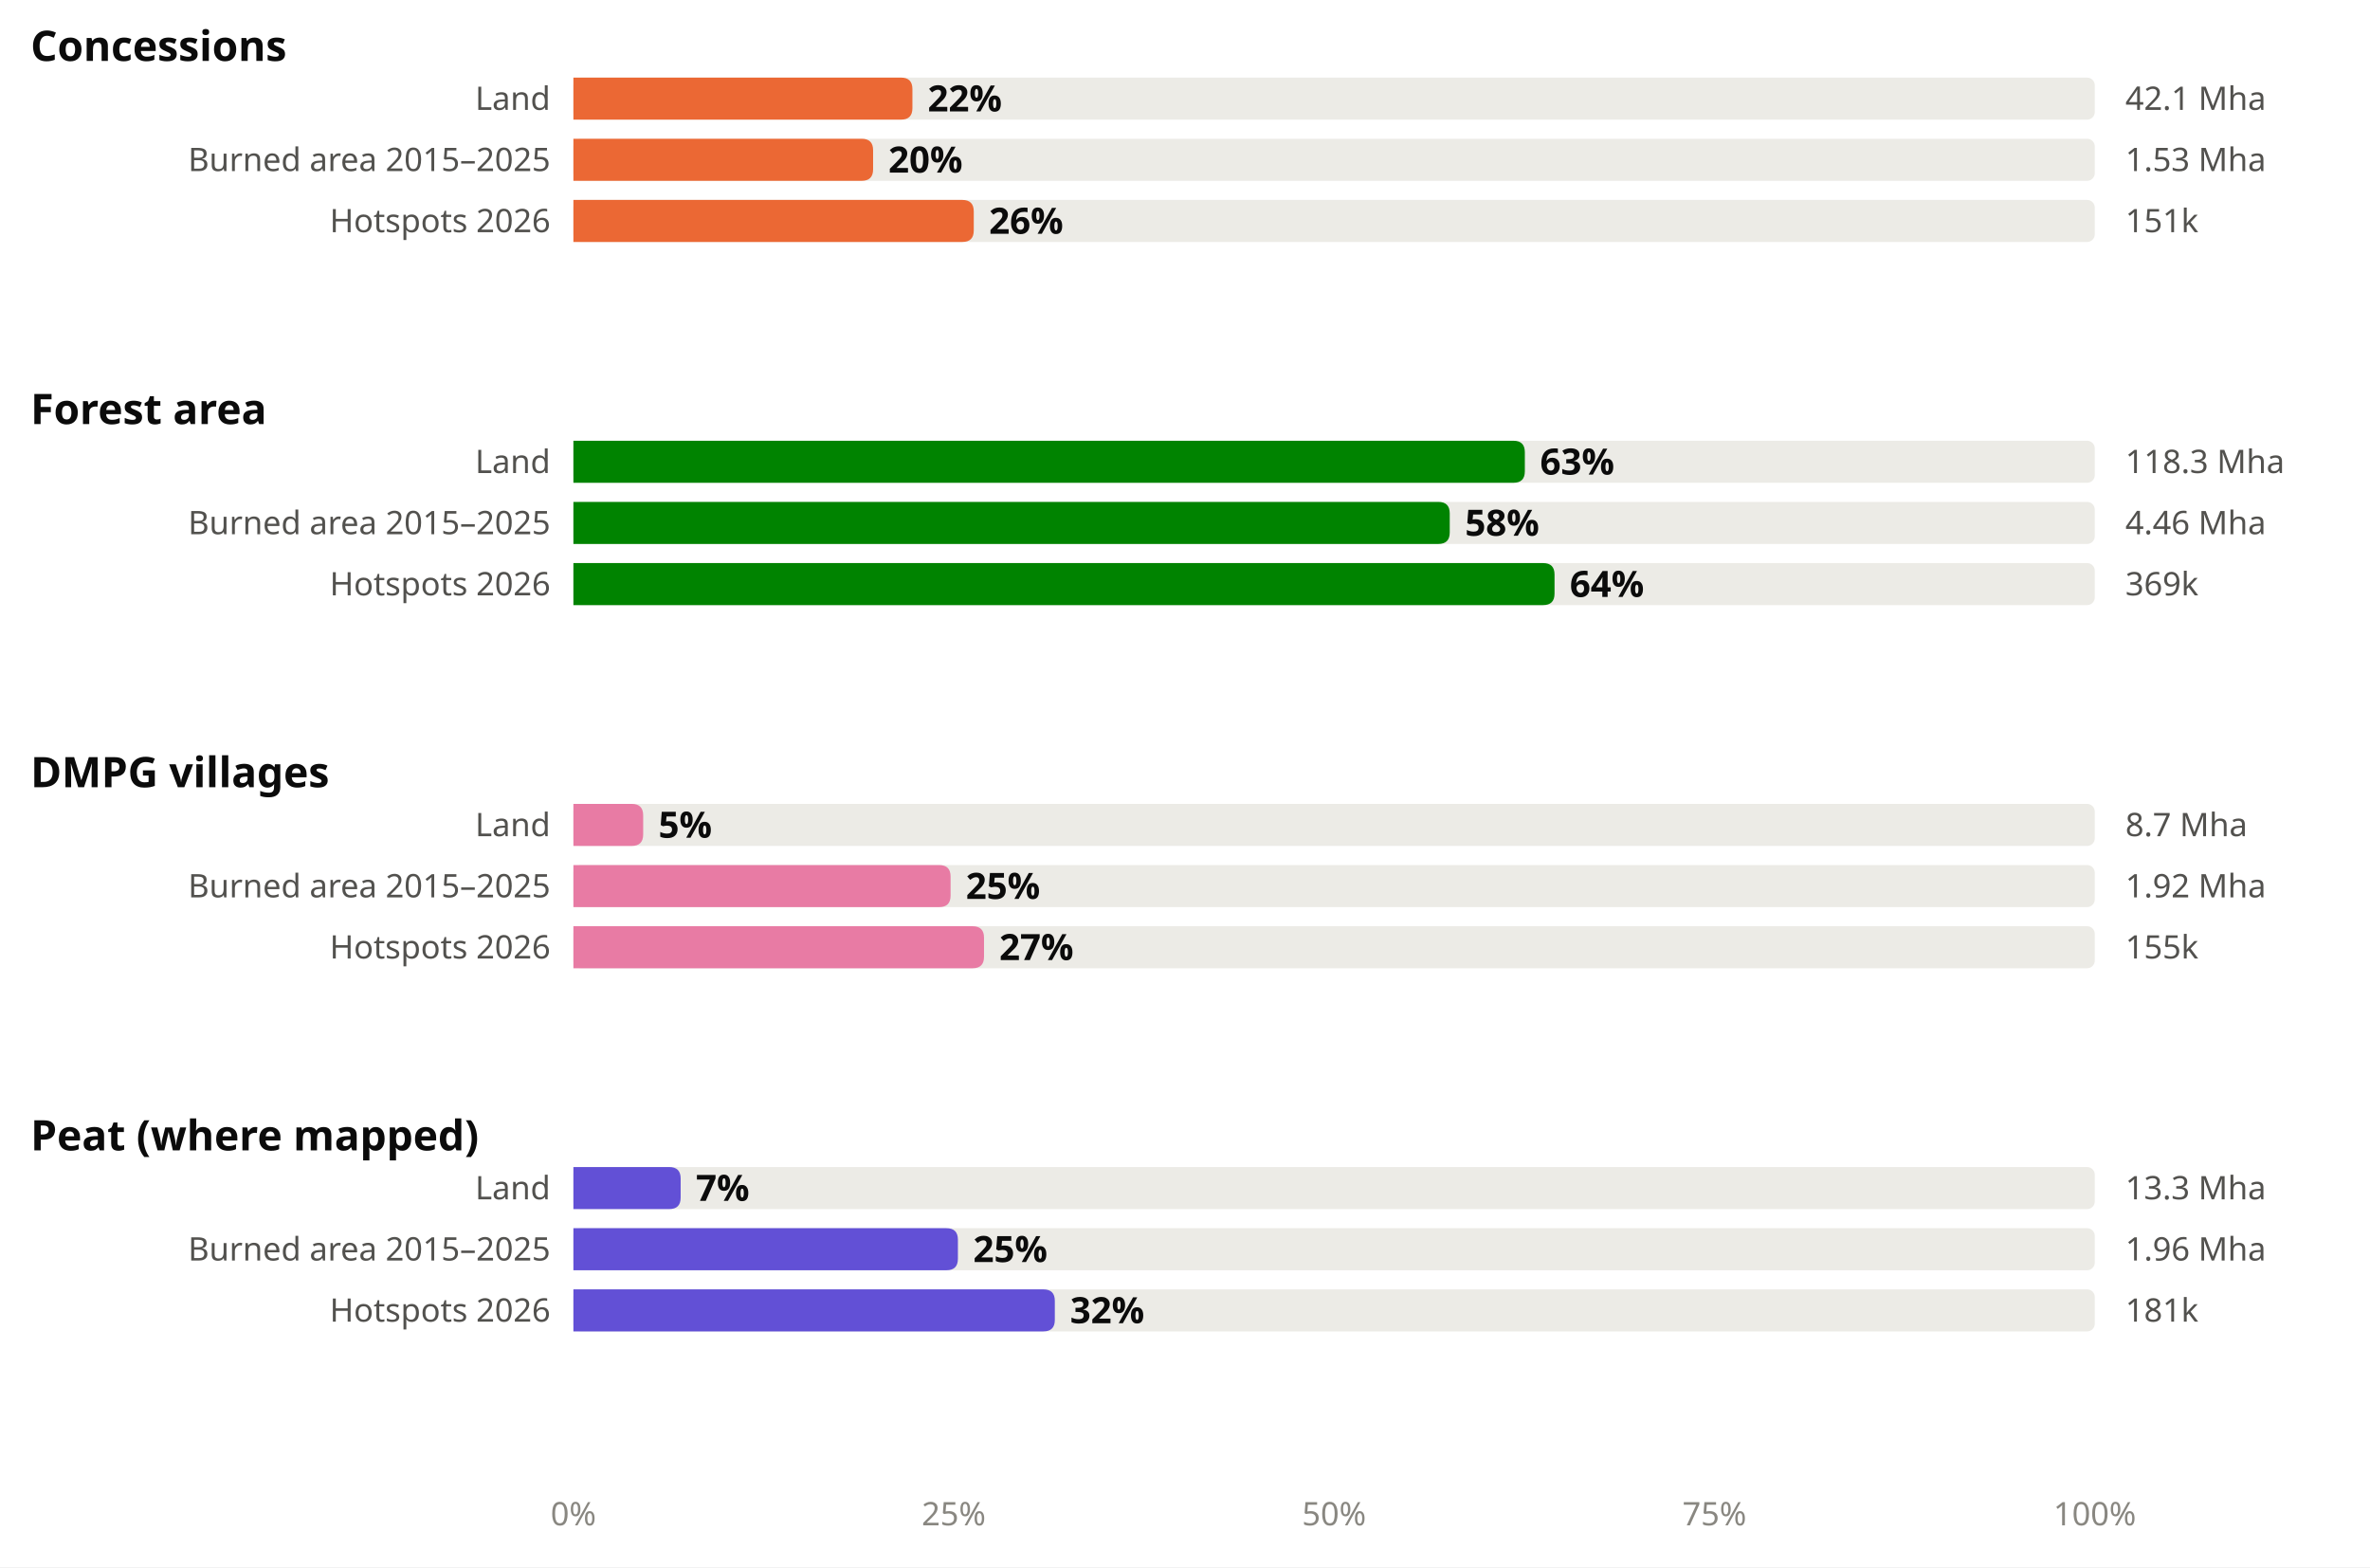
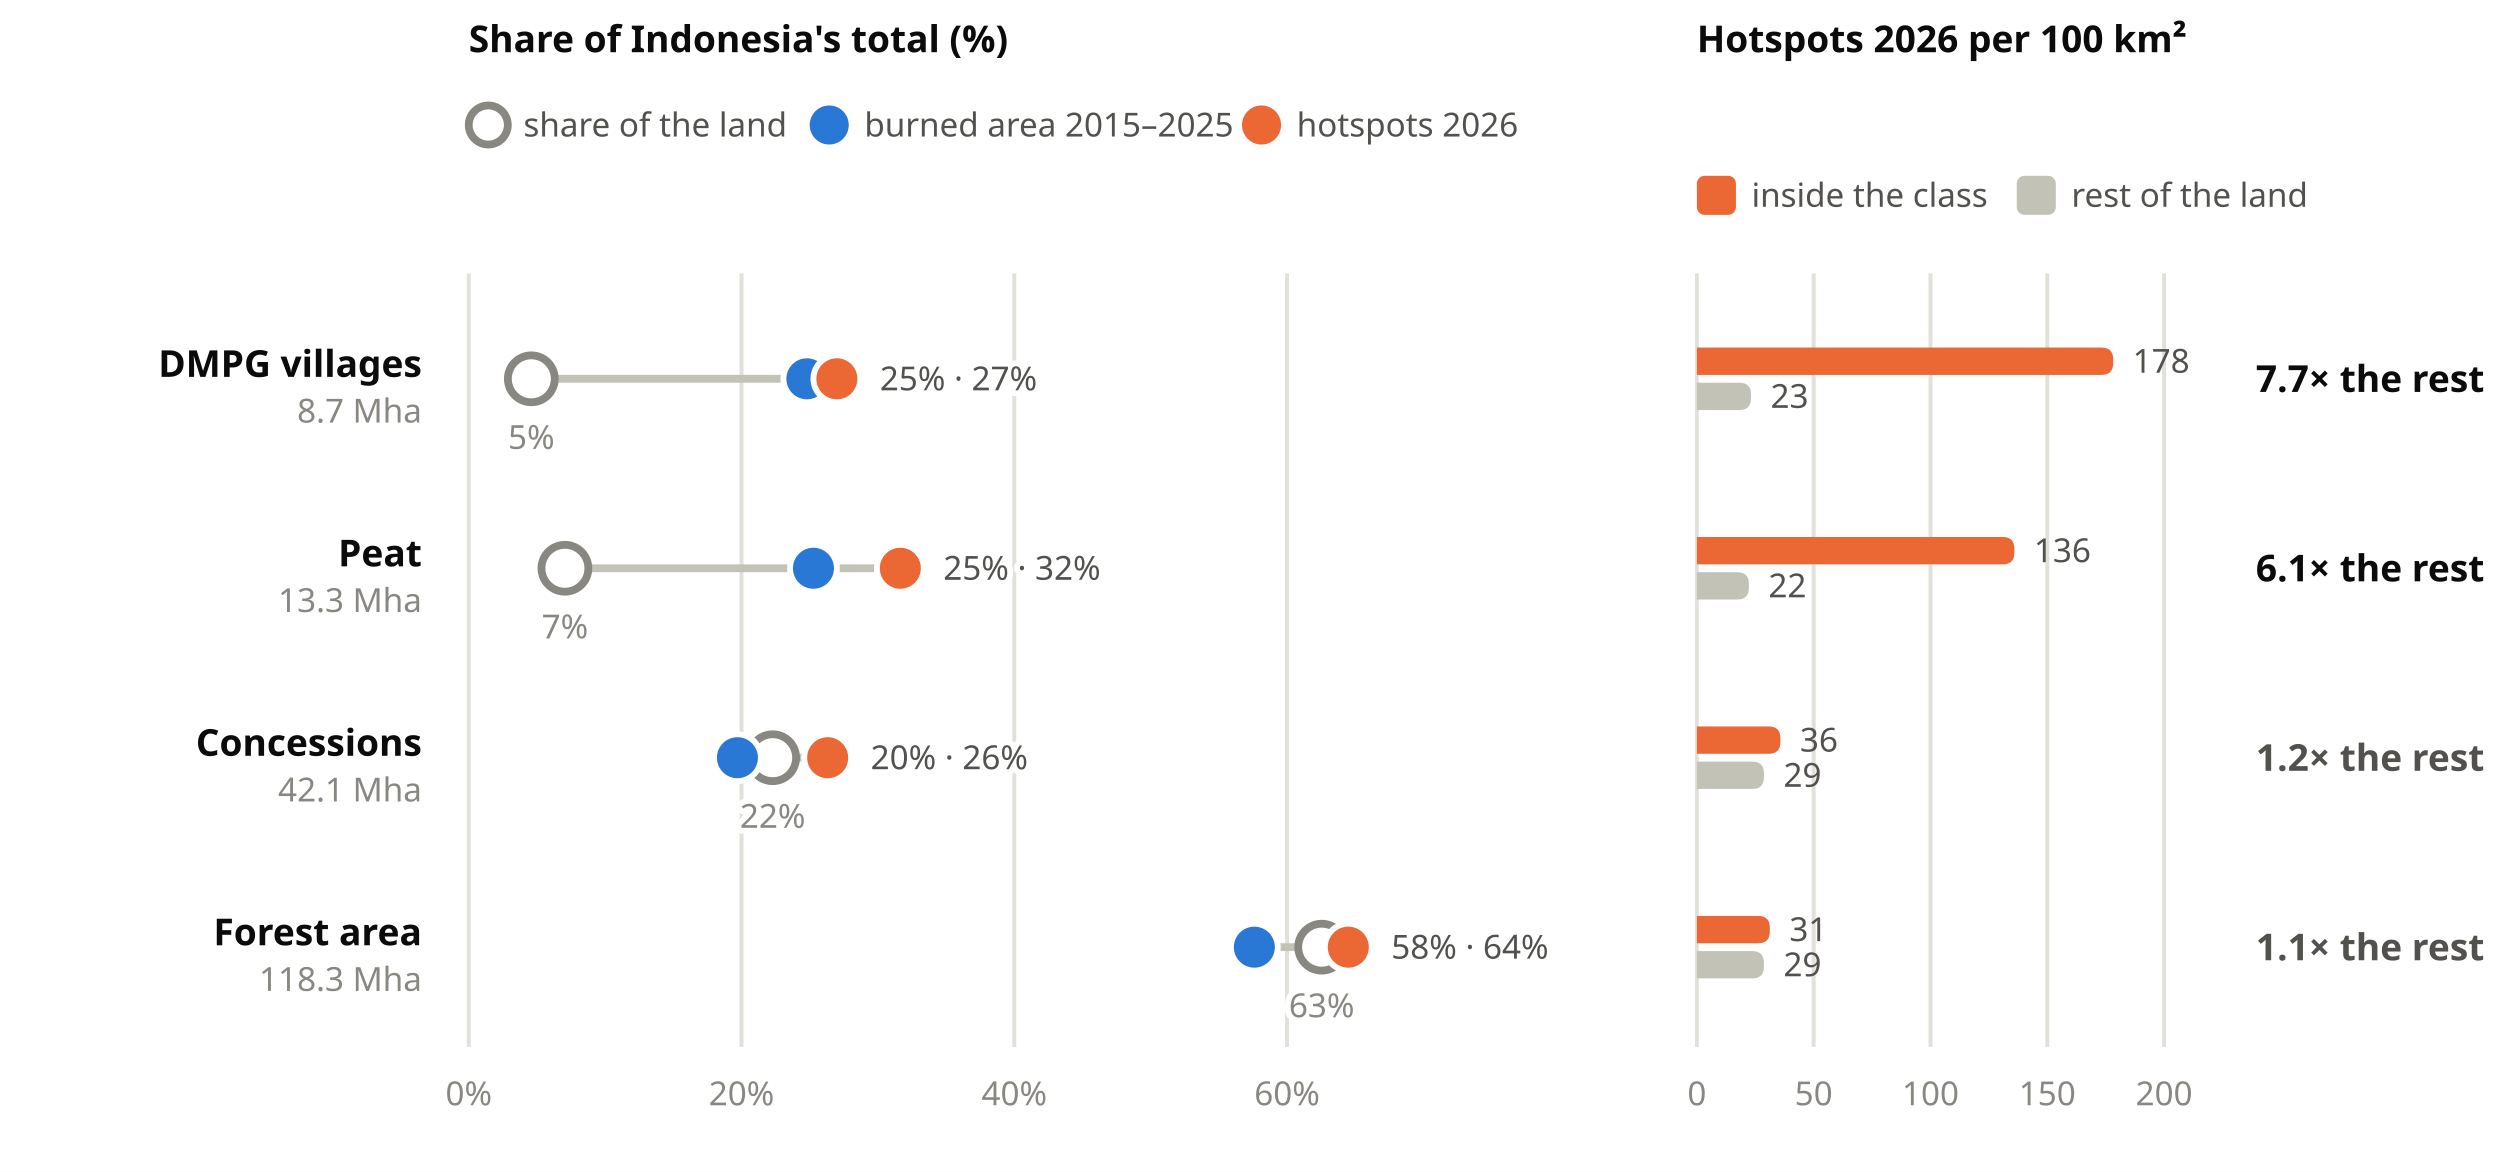
- <svg xmlns="http://www.w3.org/2000/svg" data-name="shares" width="620" height="410" viewBox="0 0 620 410" style="font-family: &quot;Source Sans 3&quot;, sans-serif;">
-   <rect width="620" height="410" fill="#fff" />
-   <text x="8" y="12.05" font-size="11" fill="#0b0b0b" text-anchor="start" dominant-baseline="middle" font-weight="600">Concessions</text>
-   <rect x="150" y="20.3" width="398" height="11" fill="#ecebe6" rx="2" />
-   <path fill="#eb6834" d="M150,20.3H235.692Q238.692,20.3 238.692,23.3V28.3Q238.692,31.3 235.692,31.3H150Z" />
-   <text x="144" y="25.8" font-size="8.5" fill="#52514e" text-anchor="end" dominant-baseline="middle" font-weight="400">Land</text>
-   <text x="242.692" y="25.8" font-size="9.5" fill="#0b0b0b" text-anchor="start" dominant-baseline="middle" font-weight="600">22%</text>
-   <text x="556" y="25.8" font-size="8.5" fill="#52514e" text-anchor="start" dominant-baseline="middle" font-weight="400">42.1 Mha</text>
-   <rect x="150" y="36.3" width="398" height="11" fill="#ecebe6" rx="2" />
-   <path fill="#eb6834" d="M150,36.3H225.407Q228.407,36.3 228.407,39.3V44.3Q228.407,47.3 225.407,47.3H150Z" />
-   <text x="144" y="41.8" font-size="8.5" fill="#52514e" text-anchor="end" dominant-baseline="middle" font-weight="400">Burned area 2015–2025</text>
-   <text x="232.407" y="41.8" font-size="9.5" fill="#0b0b0b" text-anchor="start" dominant-baseline="middle" font-weight="600">20%</text>
-   <text x="556" y="41.8" font-size="8.5" fill="#52514e" text-anchor="start" dominant-baseline="middle" font-weight="400">1.53 Mha</text>
-   <rect x="150" y="52.3" width="398" height="11" fill="#ecebe6" rx="2" />
-   <path fill="#eb6834" d="M150,52.3H251.74Q254.74,52.3 254.74,55.3V60.3Q254.74,63.3 251.74,63.3H150Z" />
-   <text x="144" y="57.8" font-size="8.5" fill="#52514e" text-anchor="end" dominant-baseline="middle" font-weight="400">Hotspots 2026</text>
-   <text x="258.74" y="57.8" font-size="9.5" fill="#0b0b0b" text-anchor="start" dominant-baseline="middle" font-weight="600">26%</text>
-   <text x="556" y="57.8" font-size="8.5" fill="#52514e" text-anchor="start" dominant-baseline="middle" font-weight="400">151k</text>
-   <text x="8" y="107.05" font-size="11" fill="#0b0b0b" text-anchor="start" dominant-baseline="middle" font-weight="600">Forest area</text>
-   <rect x="150" y="115.3" width="398" height="11" fill="#ecebe6" rx="2" />
-   <path fill="#008300" d="M150,115.3H395.903Q398.903,115.3 398.903,118.3V123.3Q398.903,126.3 395.903,126.3H150Z" />
-   <text x="144" y="120.8" font-size="8.5" fill="#52514e" text-anchor="end" dominant-baseline="middle" font-weight="400">Land</text>
-   <text x="402.903" y="120.8" font-size="9.5" fill="#0b0b0b" text-anchor="start" dominant-baseline="middle" font-weight="600">63%</text>
-   <text x="556" y="120.8" font-size="8.5" fill="#52514e" text-anchor="start" dominant-baseline="middle" font-weight="400">118.3 Mha</text>
-   <rect x="150" y="131.3" width="398" height="11" fill="#ecebe6" rx="2" />
-   <path fill="#008300" d="M150,131.3H376.257Q379.257,131.3 379.257,134.3V139.3Q379.257,142.3 376.257,142.3H150Z" />
-   <text x="144" y="136.8" font-size="8.5" fill="#52514e" text-anchor="end" dominant-baseline="middle" font-weight="400">Burned area 2015–2025</text>
-   <text x="383.257" y="136.8" font-size="9.5" fill="#0b0b0b" text-anchor="start" dominant-baseline="middle" font-weight="600">58%</text>
-   <text x="556" y="136.8" font-size="8.5" fill="#52514e" text-anchor="start" dominant-baseline="middle" font-weight="400">4.46 Mha</text>
-   <rect x="150" y="147.3" width="398" height="11" fill="#ecebe6" rx="2" />
-   <path fill="#008300" d="M150,147.3H403.672Q406.672,147.3 406.672,150.3V155.3Q406.672,158.3 403.672,158.3H150Z" />
-   <text x="144" y="152.8" font-size="8.5" fill="#52514e" text-anchor="end" dominant-baseline="middle" font-weight="400">Hotspots 2026</text>
-   <text x="410.672" y="152.8" font-size="9.5" fill="#0b0b0b" text-anchor="start" dominant-baseline="middle" font-weight="600">64%</text>
-   <text x="556" y="152.8" font-size="8.5" fill="#52514e" text-anchor="start" dominant-baseline="middle" font-weight="400">369k</text>
-   <text x="8" y="202.05" font-size="11" fill="#0b0b0b" text-anchor="start" dominant-baseline="middle" font-weight="600">DMPG villages</text>
-   <rect x="150" y="210.3" width="398" height="11" fill="#ecebe6" rx="2" />
-   <path fill="#e87ba4" d="M150,210.3H165.257Q168.257,210.3 168.257,213.3V218.3Q168.257,221.3 165.257,221.3H150Z" />
-   <text x="144" y="215.8" font-size="8.5" fill="#52514e" text-anchor="end" dominant-baseline="middle" font-weight="400">Land</text>
-   <text x="172.257" y="215.8" font-size="9.5" fill="#0b0b0b" text-anchor="start" dominant-baseline="middle" font-weight="600">5%</text>
-   <text x="556" y="215.8" font-size="8.5" fill="#52514e" text-anchor="start" dominant-baseline="middle" font-weight="400">8.7 Mha</text>
-   <rect x="150" y="226.3" width="398" height="11" fill="#ecebe6" rx="2" />
-   <path fill="#e87ba4" d="M150,226.3H245.676Q248.676,226.3 248.676,229.3V234.3Q248.676,237.3 245.676,237.3H150Z" />
-   <text x="144" y="231.8" font-size="8.5" fill="#52514e" text-anchor="end" dominant-baseline="middle" font-weight="400">Burned area 2015–2025</text>
-   <text x="252.676" y="231.8" font-size="9.5" fill="#0b0b0b" text-anchor="start" dominant-baseline="middle" font-weight="600">25%</text>
-   <text x="556" y="231.8" font-size="8.5" fill="#52514e" text-anchor="start" dominant-baseline="middle" font-weight="400">1.92 Mha</text>
-   <rect x="150" y="242.3" width="398" height="11" fill="#ecebe6" rx="2" />
-   <path fill="#e87ba4" d="M150,242.3H254.422Q257.422,242.3 257.422,245.3V250.3Q257.422,253.3 254.422,253.3H150Z" />
-   <text x="144" y="247.8" font-size="8.5" fill="#52514e" text-anchor="end" dominant-baseline="middle" font-weight="400">Hotspots 2026</text>
-   <text x="261.422" y="247.8" font-size="9.5" fill="#0b0b0b" text-anchor="start" dominant-baseline="middle" font-weight="600">27%</text>
-   <text x="556" y="247.8" font-size="8.5" fill="#52514e" text-anchor="start" dominant-baseline="middle" font-weight="400">155k</text>
-   <text x="8" y="297.05" font-size="11" fill="#0b0b0b" text-anchor="start" dominant-baseline="middle" font-weight="600">Peat (where mapped)</text>
-   <rect x="150" y="305.3" width="398" height="11" fill="#ecebe6" rx="2" />
-   <path fill="#6250d6" d="M150,305.3H175.063Q178.063,305.3 178.063,308.3V313.3Q178.063,316.3 175.063,316.3H150Z" />
-   <text x="144" y="310.8" font-size="8.5" fill="#52514e" text-anchor="end" dominant-baseline="middle" font-weight="400">Land</text>
-   <text x="182.063" y="310.8" font-size="9.5" fill="#0b0b0b" text-anchor="start" dominant-baseline="middle" font-weight="600">7%</text>
-   <text x="556" y="310.8" font-size="8.5" fill="#52514e" text-anchor="start" dominant-baseline="middle" font-weight="400">13.3 Mha</text>
-   <rect x="150" y="321.3" width="398" height="11" fill="#ecebe6" rx="2" />
-   <path fill="#6250d6" d="M150,321.3H247.592Q250.592,321.3 250.592,324.3V329.3Q250.592,332.3 247.592,332.3H150Z" />
-   <text x="144" y="326.8" font-size="8.5" fill="#52514e" text-anchor="end" dominant-baseline="middle" font-weight="400">Burned area 2015–2025</text>
-   <text x="254.592" y="326.8" font-size="9.5" fill="#0b0b0b" text-anchor="start" dominant-baseline="middle" font-weight="600">25%</text>
-   <text x="556" y="326.8" font-size="8.5" fill="#52514e" text-anchor="start" dominant-baseline="middle" font-weight="400">1.96 Mha</text>
-   <rect x="150" y="337.3" width="398" height="11" fill="#ecebe6" rx="2" />
-   <path fill="#6250d6" d="M150,337.3H272.946Q275.946,337.3 275.946,340.3V345.3Q275.946,348.3 272.946,348.3H150Z" />
-   <text x="144" y="342.8" font-size="8.5" fill="#52514e" text-anchor="end" dominant-baseline="middle" font-weight="400">Hotspots 2026</text>
-   <text x="279.946" y="342.8" font-size="9.5" fill="#0b0b0b" text-anchor="start" dominant-baseline="middle" font-weight="600">32%</text>
-   <text x="556" y="342.8" font-size="8.5" fill="#52514e" text-anchor="start" dominant-baseline="middle" font-weight="400">181k</text>
-   <g transform="translate(0,390)" fill="none" font-size="10" font-family="sans-serif" text-anchor="middle">
-     <g class="tick" opacity="1" transform="translate(150,0)">
-       <line stroke="#e1e0d9" y2="0" />
-       <text fill="#898781" y="3" dy="0.71em" font-size="8.5" style="font-family: &quot;Source Sans 3&quot;, sans-serif;">0%</text>
-     </g>
-     <g class="tick" opacity="1" transform="translate(249.5,0)">
-       <line stroke="#e1e0d9" y2="0" />
-       <text fill="#898781" y="3" dy="0.71em" font-size="8.5" style="font-family: &quot;Source Sans 3&quot;, sans-serif;">25%</text>
-     </g>
-     <g class="tick" opacity="1" transform="translate(349,0)">
-       <line stroke="#e1e0d9" y2="0" />
-       <text fill="#898781" y="3" dy="0.71em" font-size="8.5" style="font-family: &quot;Source Sans 3&quot;, sans-serif;">50%</text>
-     </g>
-     <g class="tick" opacity="1" transform="translate(448.5,0)">
-       <line stroke="#e1e0d9" y2="0" />
-       <text fill="#898781" y="3" dy="0.71em" font-size="8.5" style="font-family: &quot;Source Sans 3&quot;, sans-serif;">75%</text>
-     </g>
-     <g class="tick" opacity="1" transform="translate(548,0)">
-       <line stroke="#e1e0d9" y2="0" />
-       <text fill="#898781" y="3" dy="0.71em" font-size="8.5" style="font-family: &quot;Source Sans 3&quot;, sans-serif;">100%</text>
-     </g>
-   </g>
+ <svg xmlns="http://www.w3.org/2000/svg" data-name="shares" width="640" height="300" viewBox="0 0 640 300" style="font-family: &quot;Source Sans 3&quot;, sans-serif;">
+   <rect width="640" height="300" fill="#fff" />
+   <text x="120" y="10" font-size="9.5" fill="#0b0b0b" text-anchor="start" dominant-baseline="middle" font-weight="600">Share of Indonesia's total (%)</text>
+   <text x="434.4" y="10" font-size="9.5" fill="#0b0b0b" text-anchor="start" dominant-baseline="middle" font-weight="600">Hotspots 2026 per 100 km²</text>
+   <circle cx="125" cy="32" r="5" fill="#fff" stroke="#898781" stroke-width="2" />
+   <text x="134" y="32" font-size="8.5" fill="#52514e" text-anchor="start" dominant-baseline="middle" font-weight="400">share of the land</text>
+   <circle cx="212.281" cy="32" r="5" fill="#2a78d6" />
+   <text x="221.281" y="32" font-size="8.5" fill="#52514e" text-anchor="start" dominant-baseline="middle" font-weight="400">burned area 2015–2025</text>
+   <circle cx="322.953" cy="32" r="5" fill="#eb6834" />
+   <text x="331.953" y="32" font-size="8.5" fill="#52514e" text-anchor="start" dominant-baseline="middle" font-weight="400">hotspots 2026</text>
+   <line x1="120" x2="120" y1="70" y2="268" stroke="#e1e0d9" />
+   <text x="120" y="280" font-size="8.5" fill="#898781" text-anchor="middle" dominant-baseline="middle" font-weight="400">0%</text>
+   <line x1="189.829" x2="189.829" y1="70" y2="268" stroke="#e1e0d9" />
+   <text x="189.829" y="280" font-size="8.5" fill="#898781" text-anchor="middle" dominant-baseline="middle" font-weight="400">20%</text>
+   <line x1="259.657" x2="259.657" y1="70" y2="268" stroke="#e1e0d9" />
+   <text x="259.657" y="280" font-size="8.5" fill="#898781" text-anchor="middle" dominant-baseline="middle" font-weight="400">40%</text>
+   <line x1="329.486" x2="329.486" y1="70" y2="268" stroke="#e1e0d9" />
+   <text x="329.486" y="280" font-size="8.5" fill="#898781" text-anchor="middle" dominant-baseline="middle" font-weight="400">60%</text>
+   <line x1="434.4" x2="434.4" y1="70" y2="268" stroke="#e1e0d9" />
+   <text x="434.4" y="280" font-size="8.5" fill="#898781" text-anchor="middle" dominant-baseline="middle" font-weight="400">0</text>
+   <line x1="464.3" x2="464.3" y1="70" y2="268" stroke="#e1e0d9" />
+   <text x="464.3" y="280" font-size="8.5" fill="#898781" text-anchor="middle" dominant-baseline="middle" font-weight="400">50</text>
+   <line x1="494.2" x2="494.2" y1="70" y2="268" stroke="#e1e0d9" />
+   <text x="494.2" y="280" font-size="8.5" fill="#898781" text-anchor="middle" dominant-baseline="middle" font-weight="400">100</text>
+   <line x1="524.1" x2="524.1" y1="70" y2="268" stroke="#e1e0d9" />
+   <text x="524.1" y="280" font-size="8.5" fill="#898781" text-anchor="middle" dominant-baseline="middle" font-weight="400">150</text>
+   <line x1="554" x2="554" y1="70" y2="268" stroke="#e1e0d9" />
+   <text x="554" y="280" font-size="8.5" fill="#898781" text-anchor="middle" dominant-baseline="middle" font-weight="400">200</text>
+   <rect x="434.4" y="45" width="10" height="10" rx="2" fill="#eb6834" />
+   <text x="448.4" y="50" font-size="8.5" fill="#52514e" text-anchor="start" dominant-baseline="middle" font-weight="400">inside the class</text>
+   <rect x="516.291" y="45" width="10" height="10" rx="2" fill="#c3c2b7" />
+   <text x="530.291" y="50" font-size="8.5" fill="#52514e" text-anchor="start" dominant-baseline="middle" font-weight="400">rest of the land</text>
+   <text x="108" y="93.125" font-size="9.5" fill="#0b0b0b" text-anchor="end" dominant-baseline="middle" font-weight="600">DMPG villages</text>
+   <text x="108" y="105.225" font-size="8.5" fill="#898781" text-anchor="end" dominant-baseline="middle" font-weight="400">8.7 Mha</text>
+   <line x1="136.016" x2="214.235" y1="96.975" y2="96.975" stroke="#c3c2b7" stroke-width="2" />
+   <circle cx="136.016" cy="96.975" r="6" fill="#fff" stroke="#898781" stroke-width="2" />
+   <circle cx="206.563" cy="96.975" r="6" fill="#2a78d6" stroke="#fff" stroke-width="1.5" />
+   <circle cx="214.235" cy="96.975" r="6" fill="#eb6834" stroke="#fff" stroke-width="1.5" />
+   <text x="136.016" y="111.975" font-size="8.5" fill="#898781" text-anchor="middle" dominant-baseline="middle" font-weight="400" stroke="#fff" stroke-width="3" paint-order="stroke" stroke-linejoin="round">5%</text>
+   <text x="225.235" y="96.975" font-size="8.5" fill="#52514e" text-anchor="start" dominant-baseline="middle" font-weight="400" stroke="#fff" stroke-width="3" paint-order="stroke" stroke-linejoin="round">25% · 27%</text>
+   <path fill="#eb6834" d="M434.4,88.975H537.965Q540.965,88.975 540.965,91.975V92.975Q540.965,95.975 537.965,95.975H434.4Z" />
+   <text x="545.965" y="92.475" font-size="8.5" fill="#52514e" text-anchor="start" dominant-baseline="middle" font-weight="400">178</text>
+   <path fill="#c3c2b7" d="M434.4,97.975H445.259Q448.259,97.975 448.259,100.975V101.975Q448.259,104.975 445.259,104.975H434.4Z" />
+   <text x="453.259" y="101.475" font-size="8.5" fill="#52514e" text-anchor="start" dominant-baseline="middle" font-weight="400">23</text>
+   <text x="636" y="96.975" font-size="9.5" fill="#0b0b0b" text-anchor="end" dominant-baseline="middle" font-weight="600">7.7× the rest</text>
+   <text x="108" y="141.625" font-size="9.5" fill="#0b0b0b" text-anchor="end" dominant-baseline="middle" font-weight="600">Peat</text>
+   <text x="108" y="153.725" font-size="8.5" fill="#898781" text-anchor="end" dominant-baseline="middle" font-weight="400">13.3 Mha</text>
+   <line x1="144.618" x2="230.485" y1="145.475" y2="145.475" stroke="#c3c2b7" stroke-width="2" />
+   <circle cx="144.618" cy="145.475" r="6" fill="#fff" stroke="#898781" stroke-width="2" />
+   <circle cx="208.244" cy="145.475" r="6" fill="#2a78d6" stroke="#fff" stroke-width="1.5" />
+   <circle cx="230.485" cy="145.475" r="6" fill="#eb6834" stroke="#fff" stroke-width="1.5" />
+   <text x="144.618" y="160.475" font-size="8.5" fill="#898781" text-anchor="middle" dominant-baseline="middle" font-weight="400" stroke="#fff" stroke-width="3" paint-order="stroke" stroke-linejoin="round">7%</text>
+   <text x="241.485" y="145.475" font-size="8.5" fill="#52514e" text-anchor="start" dominant-baseline="middle" font-weight="400" stroke="#fff" stroke-width="3" paint-order="stroke" stroke-linejoin="round">25% · 32%</text>
+   <path fill="#eb6834" d="M434.4,137.475H512.684Q515.684,137.475 515.684,140.475V141.475Q515.684,144.475 512.684,144.475H434.4Z" />
+   <text x="520.684" y="140.975" font-size="8.5" fill="#52514e" text-anchor="start" dominant-baseline="middle" font-weight="400">136</text>
+   <path fill="#c3c2b7" d="M434.4,146.475H444.719Q447.719,146.475 447.719,149.475V150.475Q447.719,153.475 444.719,153.475H434.4Z" />
+   <text x="452.719" y="149.975" font-size="8.5" fill="#52514e" text-anchor="start" dominant-baseline="middle" font-weight="400">22</text>
+   <text x="636" y="145.475" font-size="9.5" fill="#0b0b0b" text-anchor="end" dominant-baseline="middle" font-weight="600">6.1× the rest</text>
+   <text x="108" y="190.125" font-size="9.5" fill="#0b0b0b" text-anchor="end" dominant-baseline="middle" font-weight="600">Concessions</text>
+   <text x="108" y="202.225" font-size="8.5" fill="#898781" text-anchor="end" dominant-baseline="middle" font-weight="400">42.1 Mha</text>
+   <line x1="188.782" x2="211.882" y1="193.975" y2="193.975" stroke="#c3c2b7" stroke-width="2" />
+   <circle cx="197.804" cy="193.975" r="6" fill="#fff" stroke="#898781" stroke-width="2" />
+   <circle cx="188.782" cy="193.975" r="6" fill="#2a78d6" stroke="#fff" stroke-width="1.5" />
+   <circle cx="211.882" cy="193.975" r="6" fill="#eb6834" stroke="#fff" stroke-width="1.5" />
+   <text x="197.804" y="208.975" font-size="8.5" fill="#898781" text-anchor="middle" dominant-baseline="middle" font-weight="400" stroke="#fff" stroke-width="3" paint-order="stroke" stroke-linejoin="round">22%</text>
+   <text x="222.882" y="193.975" font-size="8.5" fill="#52514e" text-anchor="start" dominant-baseline="middle" font-weight="400" stroke="#fff" stroke-width="3" paint-order="stroke" stroke-linejoin="round">20% · 26%</text>
+   <path fill="#eb6834" d="M434.4,185.975H452.789Q455.789,185.975 455.789,188.975V189.975Q455.789,192.975 452.789,192.975H434.4Z" />
+   <text x="460.789" y="189.475" font-size="8.5" fill="#52514e" text-anchor="start" dominant-baseline="middle" font-weight="400">36</text>
+   <path fill="#c3c2b7" d="M434.4,194.975H448.572Q451.572,194.975 451.572,197.975V198.975Q451.572,201.975 448.572,201.975H434.4Z" />
+   <text x="456.572" y="198.475" font-size="8.5" fill="#52514e" text-anchor="start" dominant-baseline="middle" font-weight="400">29</text>
+   <text x="636" y="193.975" font-size="9.5" fill="#52514e" text-anchor="end" dominant-baseline="middle" font-weight="600">1.2× the rest</text>
+   <text x="108" y="238.625" font-size="9.5" fill="#0b0b0b" text-anchor="end" dominant-baseline="middle" font-weight="600">Forest area</text>
+   <text x="108" y="250.725" font-size="8.5" fill="#898781" text-anchor="end" dominant-baseline="middle" font-weight="400">118.3 Mha</text>
+   <line x1="321.114" x2="345.164" y1="242.475" y2="242.475" stroke="#c3c2b7" stroke-width="2" />
+   <circle cx="338.349" cy="242.475" r="6" fill="#fff" stroke="#898781" stroke-width="2" />
+   <circle cx="321.114" cy="242.475" r="6" fill="#2a78d6" stroke="#fff" stroke-width="1.5" />
+   <circle cx="345.164" cy="242.475" r="6" fill="#eb6834" stroke="#fff" stroke-width="1.5" />
+   <text x="338.349" y="257.475" font-size="8.5" fill="#898781" text-anchor="middle" dominant-baseline="middle" font-weight="400" stroke="#fff" stroke-width="3" paint-order="stroke" stroke-linejoin="round">63%</text>
+   <text x="356.164" y="242.475" font-size="8.5" fill="#52514e" text-anchor="start" dominant-baseline="middle" font-weight="400" stroke="#fff" stroke-width="3" paint-order="stroke" stroke-linejoin="round">58% · 64%</text>
+   <path fill="#eb6834" d="M434.4,234.475H450.077Q453.077,234.475 453.077,237.475V238.475Q453.077,241.475 450.077,241.475H434.4Z" />
+   <text x="458.077" y="237.975" font-size="8.5" fill="#52514e" text-anchor="start" dominant-baseline="middle" font-weight="400">31</text>
+   <path fill="#c3c2b7" d="M434.4,243.475H448.568Q451.568,243.475 451.568,246.475V247.475Q451.568,250.475 448.568,250.475H434.4Z" />
+   <text x="456.568" y="246.975" font-size="8.5" fill="#52514e" text-anchor="start" dominant-baseline="middle" font-weight="400">29</text>
+   <text x="636" y="242.475" font-size="9.5" fill="#52514e" text-anchor="end" dominant-baseline="middle" font-weight="600">1.1× the rest</text>
</svg>
